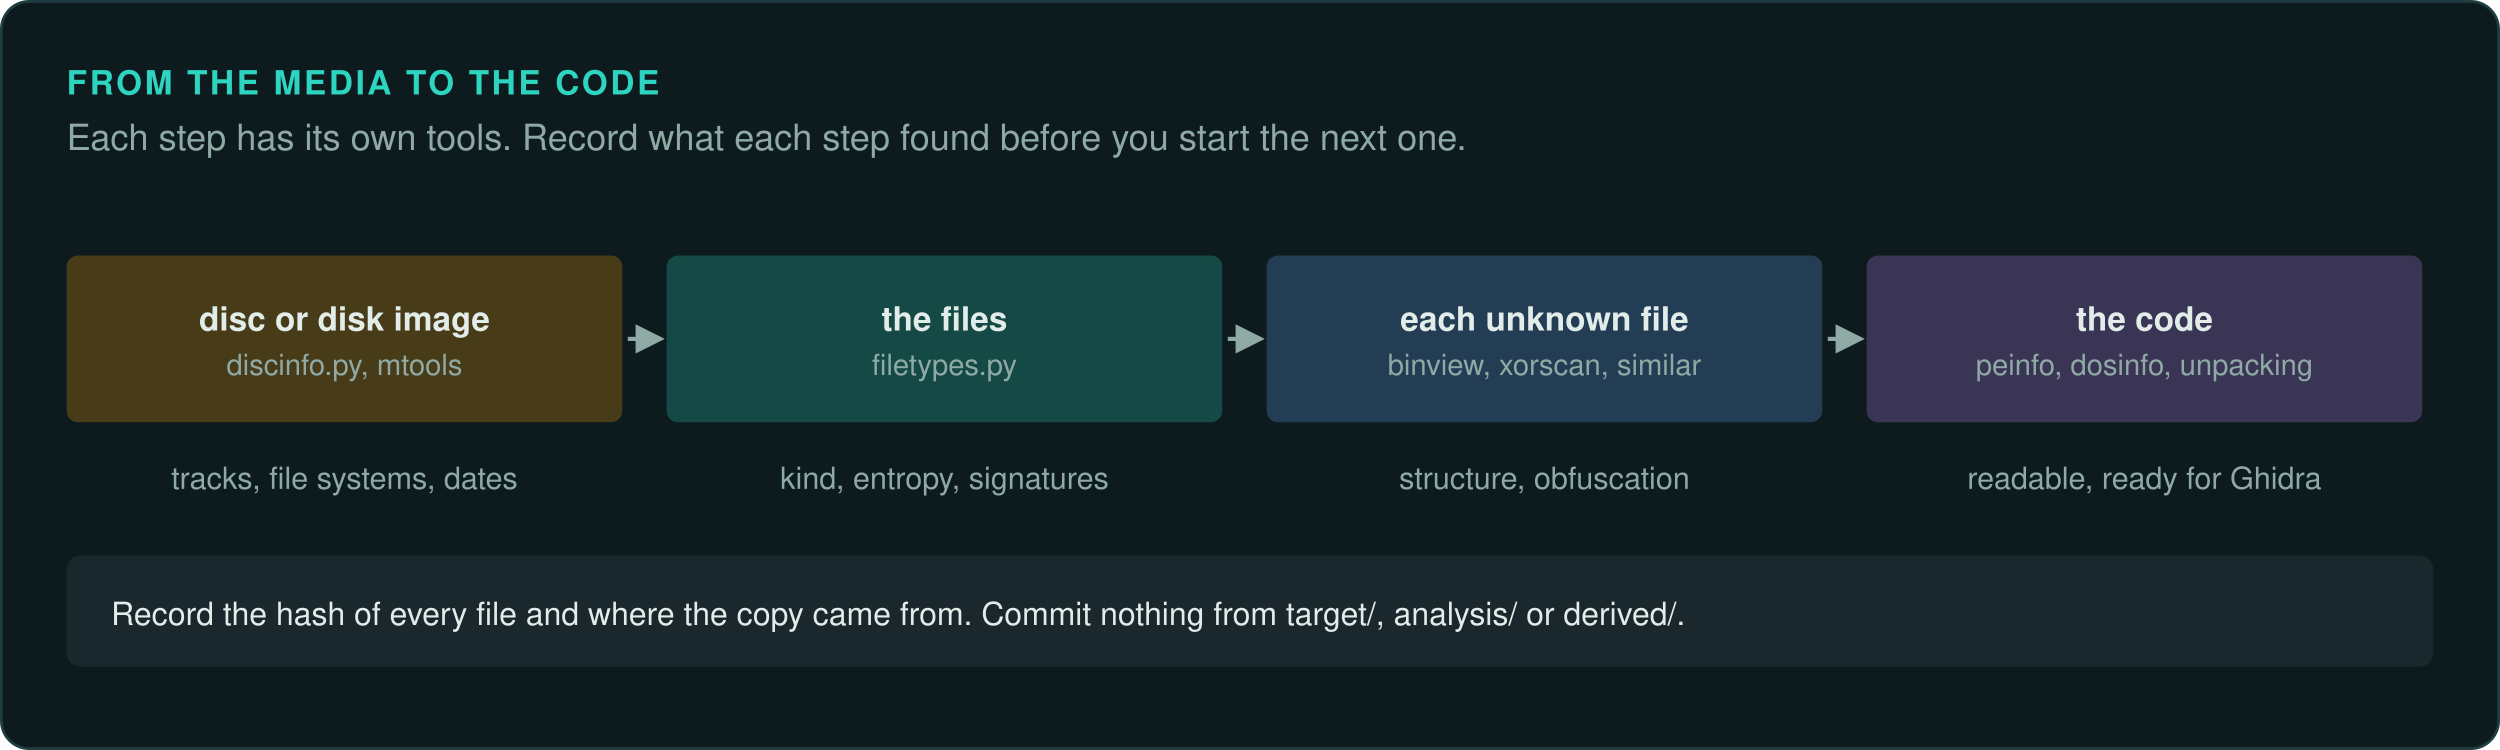
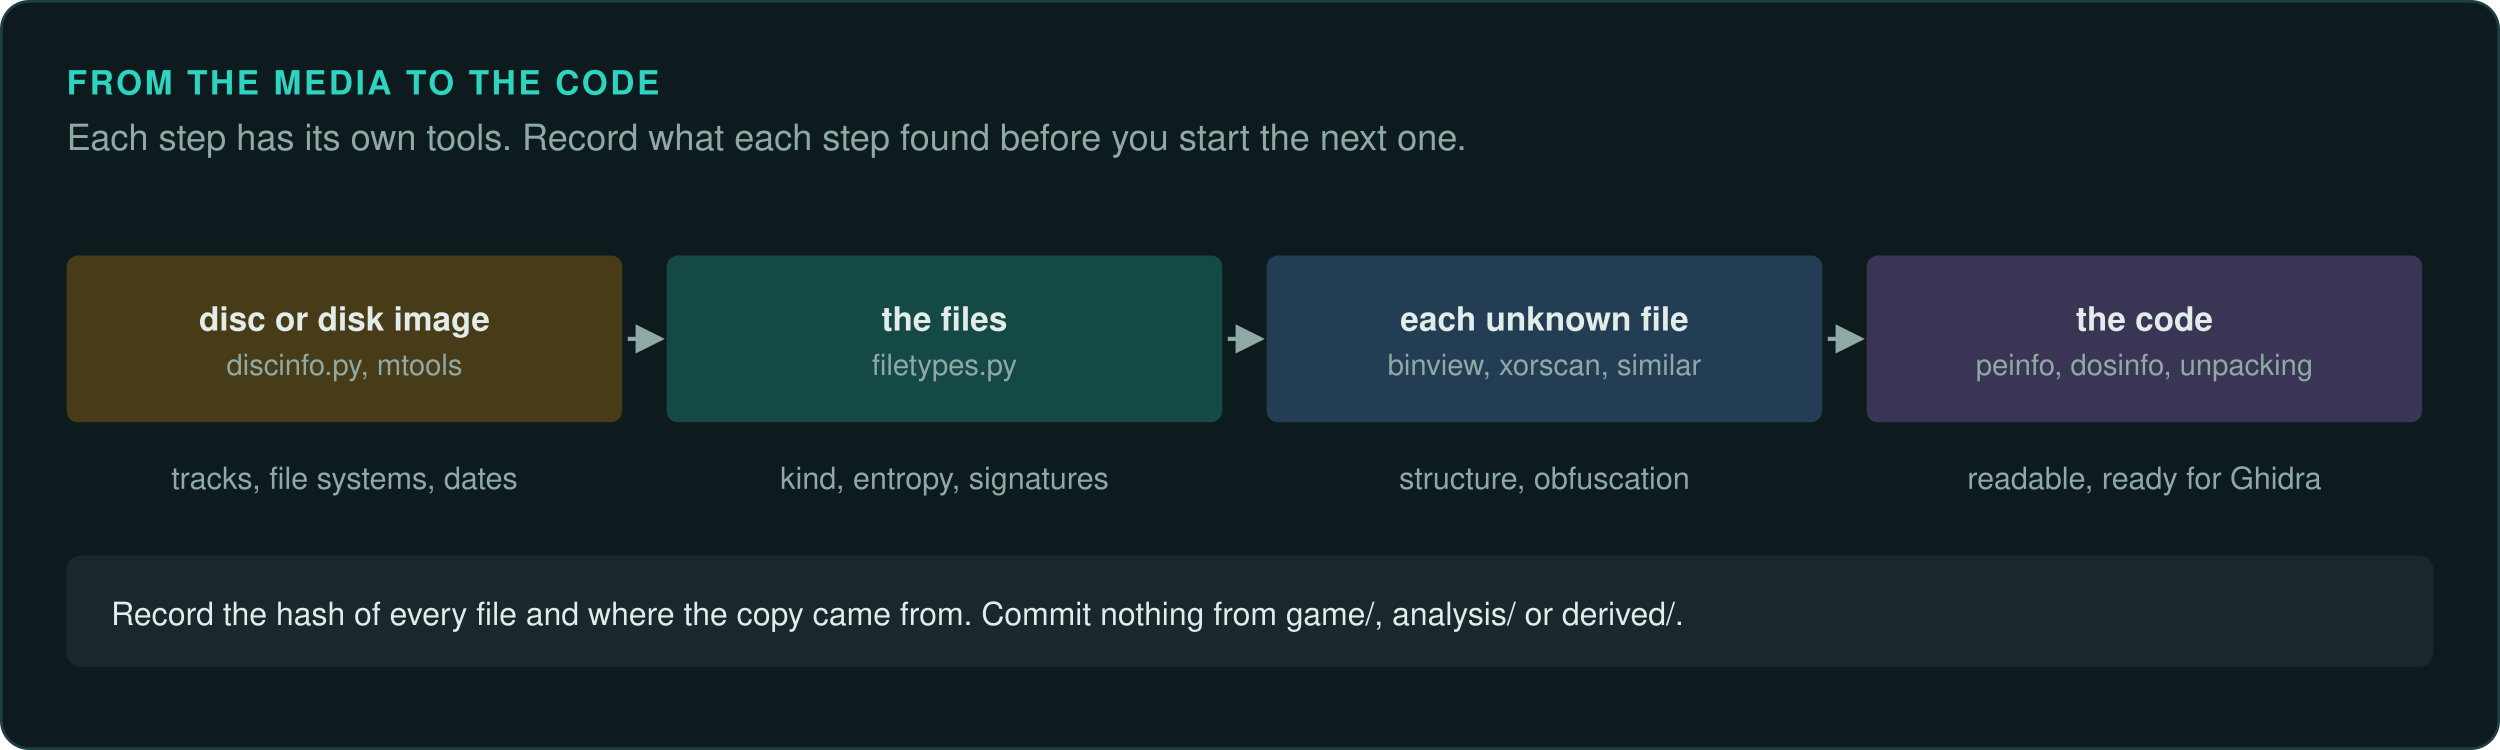
<svg xmlns="http://www.w3.org/2000/svg" width="900" height="270" viewBox="0 0 900 270" role="img" aria-label="From what the game came on to the code. An image of the disc or disk gives the files. Each file is identified, and packed code is unpacked before Ghidra">
  <rect x="0.5" y="0.5" width="899" height="269" rx="10" fill="#0d1b1e" stroke="#1f3d40" />
  <defs>
    <marker id="arrow" viewBox="0 0 8 8" refX="7" refY="4" markerWidth="7" markerHeight="7" orient="auto">
      <path d="M0 0L8 4L0 8z" fill="#8fa9a5" />
    </marker>
  </defs>
  <text x="24.0" y="34.0" font-family="ui-sans-serif, -apple-system, 'Segoe UI', Helvetica, Arial, sans-serif" font-size="12" font-weight="600" fill="#2dd4bf" text-anchor="start" letter-spacing="0.08em">FROM THE MEDIA TO THE CODE</text>
  <text x="24.0" y="54.0" font-family="ui-sans-serif, -apple-system, 'Segoe UI', Helvetica, Arial, sans-serif" font-size="13" font-weight="400" fill="#8fa9a5" text-anchor="start">Each step has its own tools. Record what each step found before you start the next one.</text>
  <rect x="24.0" y="92.0" width="200.0" height="60.0" rx="4" fill="#f59e0b" stroke="none" fill-opacity="0.25" />
  <text x="124.0" y="119.0" font-family="ui-sans-serif, -apple-system, 'Segoe UI', Helvetica, Arial, sans-serif" font-size="12" font-weight="600" fill="#e2ece9" text-anchor="middle">disc or disk image</text>
  <text x="124.0" y="135.0" font-family="ui-sans-serif, -apple-system, 'Segoe UI', Helvetica, Arial, sans-serif" font-size="10.5" font-weight="400" fill="#8fa9a5" text-anchor="middle">discinfo.py, mtools</text>
  <text x="124.0" y="176.0" font-family="ui-sans-serif, -apple-system, 'Segoe UI', Helvetica, Arial, sans-serif" font-size="11" font-weight="400" fill="#8fa9a5" text-anchor="middle">tracks, file systems, dates</text>
  <path d="M226.0 122.0L238.0 122.0" stroke="#8fa9a5" stroke-width="1.5" fill="none" marker-end="url(#arrow)" />
  <rect x="240.0" y="92.0" width="200.0" height="60.0" rx="4" fill="#2dd4bf" stroke="none" fill-opacity="0.25" />
  <text x="340.0" y="119.0" font-family="ui-sans-serif, -apple-system, 'Segoe UI', Helvetica, Arial, sans-serif" font-size="12" font-weight="600" fill="#e2ece9" text-anchor="middle">the files</text>
  <text x="340.0" y="135.0" font-family="ui-sans-serif, -apple-system, 'Segoe UI', Helvetica, Arial, sans-serif" font-size="10.5" font-weight="400" fill="#8fa9a5" text-anchor="middle">filetypes.py</text>
  <text x="340.0" y="176.0" font-family="ui-sans-serif, -apple-system, 'Segoe UI', Helvetica, Arial, sans-serif" font-size="11" font-weight="400" fill="#8fa9a5" text-anchor="middle">kind, entropy, signatures</text>
  <path d="M442.0 122.0L454.0 122.0" stroke="#8fa9a5" stroke-width="1.5" fill="none" marker-end="url(#arrow)" />
  <rect x="456.0" y="92.0" width="200.0" height="60.0" rx="4" fill="#60a5fa" stroke="none" fill-opacity="0.25" />
  <text x="556.0" y="119.0" font-family="ui-sans-serif, -apple-system, 'Segoe UI', Helvetica, Arial, sans-serif" font-size="12" font-weight="600" fill="#e2ece9" text-anchor="middle">each unknown file</text>
  <text x="556.0" y="135.0" font-family="ui-sans-serif, -apple-system, 'Segoe UI', Helvetica, Arial, sans-serif" font-size="10.5" font-weight="400" fill="#8fa9a5" text-anchor="middle">binview, xorscan, similar</text>
  <text x="556.0" y="176.0" font-family="ui-sans-serif, -apple-system, 'Segoe UI', Helvetica, Arial, sans-serif" font-size="11" font-weight="400" fill="#8fa9a5" text-anchor="middle">structure, obfuscation</text>
  <path d="M658.0 122.0L670.0 122.0" stroke="#8fa9a5" stroke-width="1.5" fill="none" marker-end="url(#arrow)" />
  <rect x="672.0" y="92.0" width="200.0" height="60.0" rx="4" fill="#c084fc" stroke="none" fill-opacity="0.25" />
  <text x="772.0" y="119.0" font-family="ui-sans-serif, -apple-system, 'Segoe UI', Helvetica, Arial, sans-serif" font-size="12" font-weight="600" fill="#e2ece9" text-anchor="middle">the code</text>
  <text x="772.0" y="135.0" font-family="ui-sans-serif, -apple-system, 'Segoe UI', Helvetica, Arial, sans-serif" font-size="10.5" font-weight="400" fill="#8fa9a5" text-anchor="middle">peinfo, dosinfo, unpacking</text>
  <text x="772.0" y="176.0" font-family="ui-sans-serif, -apple-system, 'Segoe UI', Helvetica, Arial, sans-serif" font-size="11" font-weight="400" fill="#8fa9a5" text-anchor="middle">readable, ready for Ghidra</text>
  <rect x="24.0" y="200.0" width="852.0" height="40.0" rx="5" fill="#64748b" stroke="none" fill-opacity="0.15" />
-   <text x="40.0" y="225.0" font-family="ui-sans-serif, -apple-system, 'Segoe UI', Helvetica, Arial, sans-serif" font-size="11.5" font-weight="400" fill="#e2ece9" text-anchor="start">Record the hash of every file and where the copy came from. Commit nothing from target/, analysis/ or derived/.</text>
+   <text x="40.0" y="225.0" font-family="ui-sans-serif, -apple-system, 'Segoe UI', Helvetica, Arial, sans-serif" font-size="11.5" font-weight="400" fill="#e2ece9" text-anchor="start">Record the hash of every file and where the copy came from. Commit nothing from game/, analysis/ or derived/.</text>
</svg>
